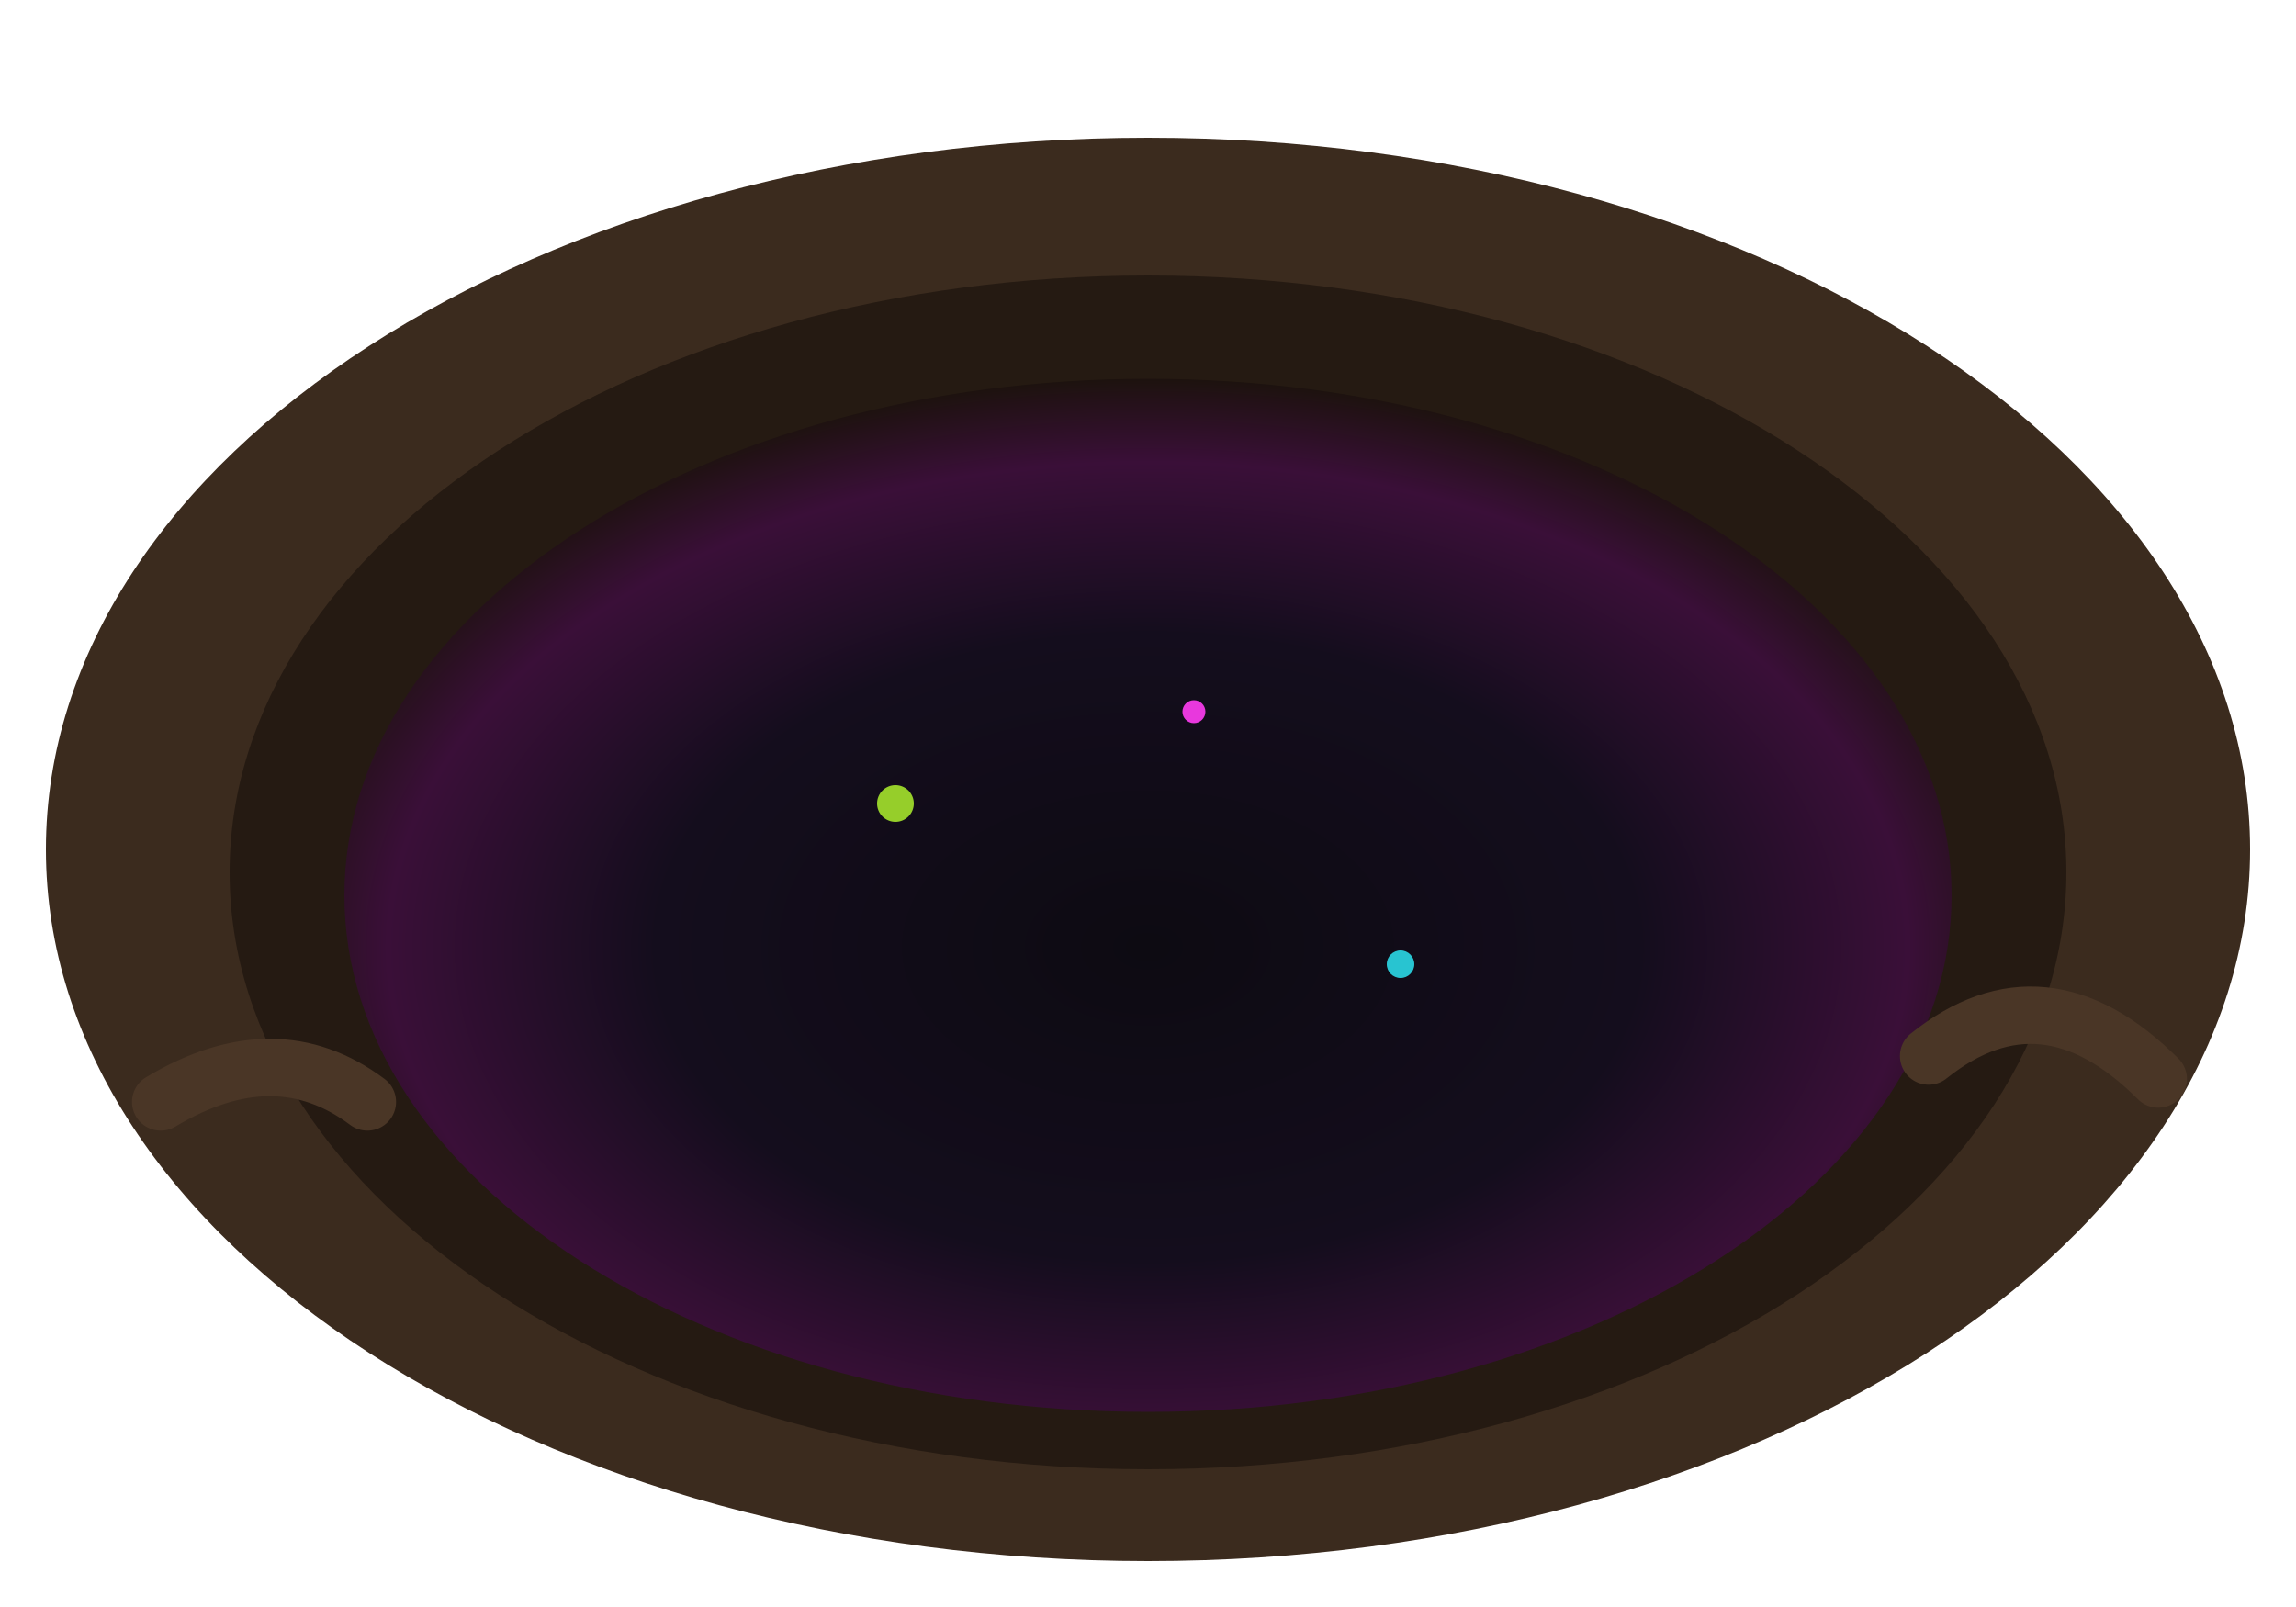
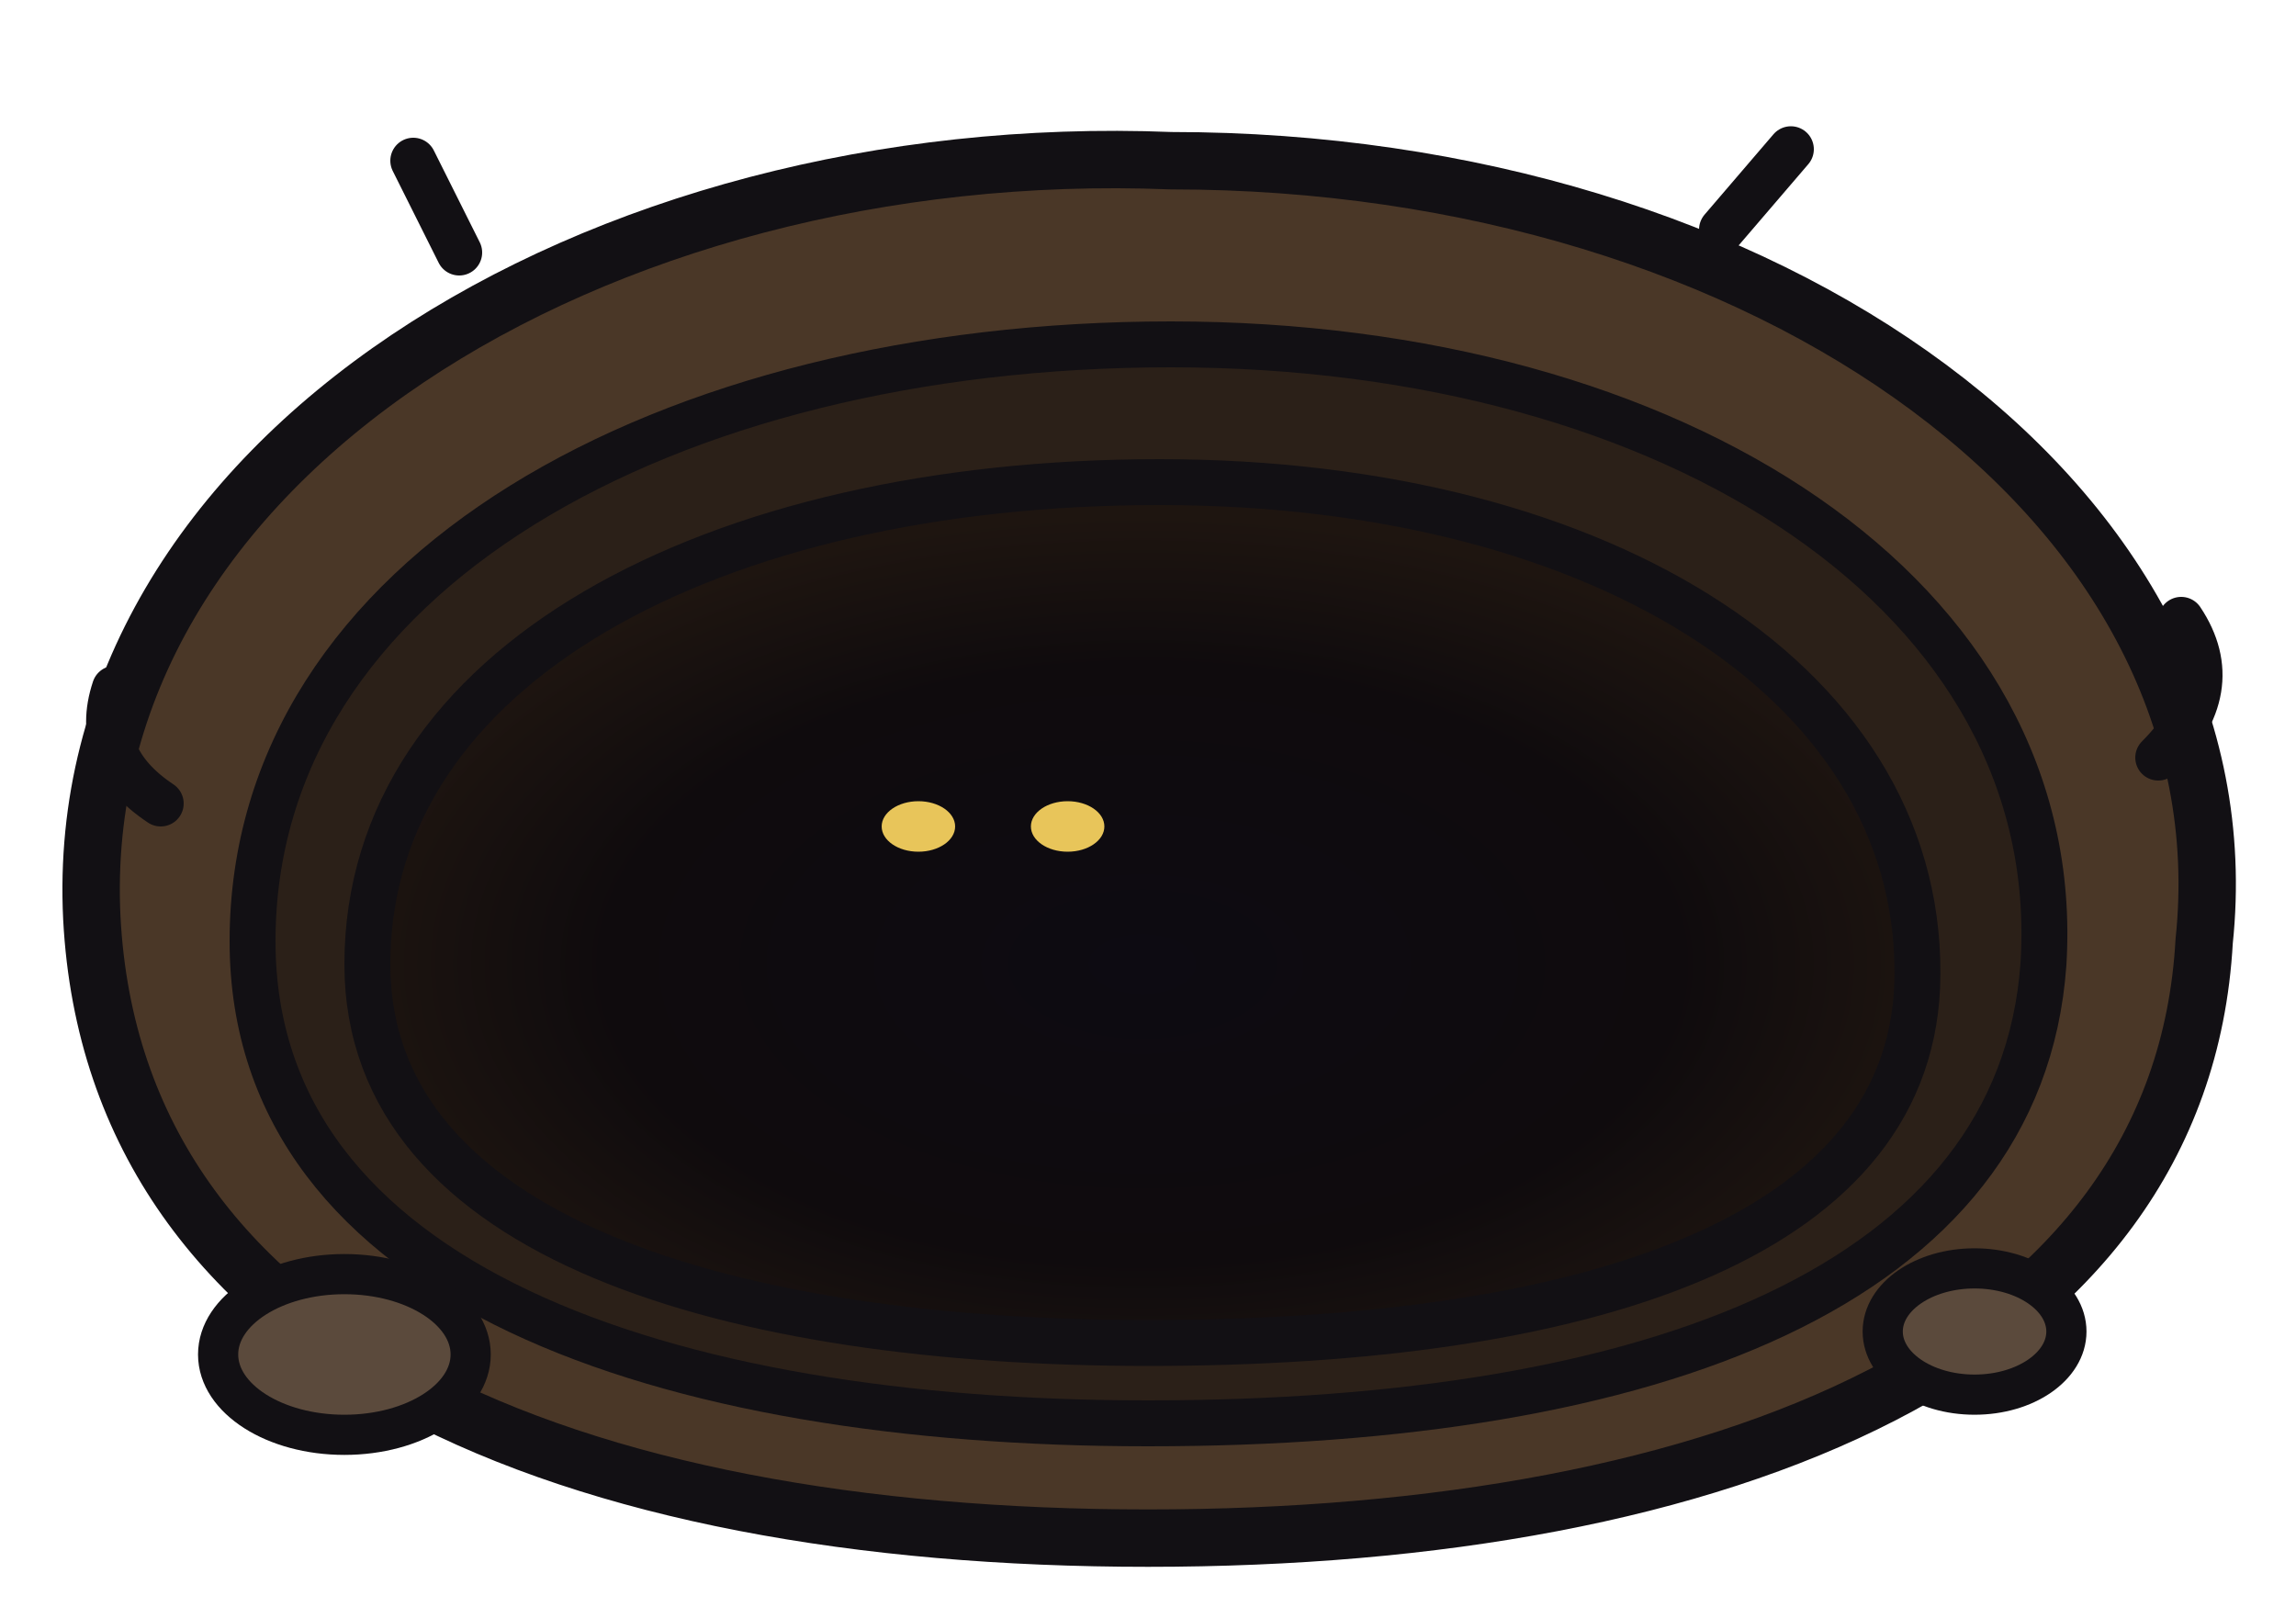
<svg xmlns="http://www.w3.org/2000/svg" viewBox="0 0 200 140" aria-hidden="true">
  <defs>
-     <radialGradient id="inside" cx="50%" cy="55%" r="55%">
+     <radialGradient id="inside" cx="50%" cy="56%" r="58%">
      <stop offset="0" stop-color="#0d0b12" />
-       <stop offset=".55" stop-color="#140d1d" />
-       <stop offset=".85" stop-color="#3a0f38" />
-       <stop offset="1" stop-color="#1c120d" />
+       <stop offset=".6" stop-color="#0f0b0d" />
+       <stop offset=".9" stop-color="#1e1510" />
    </radialGradient>
  </defs>
-   <ellipse cx="100" cy="74" rx="96" ry="62" fill="#3b2b1e" />
-   <ellipse cx="100" cy="76" rx="80" ry="52" fill="#251a12" />
-   <ellipse cx="100" cy="78" rx="70" ry="45" fill="url(#inside)" />
-   <circle cx="78" cy="70" r="1.6" fill="#b6ff2e" opacity=".8" />
-   <circle cx="122" cy="84" r="1.2" fill="#2ef2ff" opacity=".8" />
-   <circle cx="104" cy="62" r="1" fill="#ff3df2" opacity=".9" />
-   <path d="M14 96 q10 -6 18 0 M168 92 q10 -8 20 2" stroke="#4a3626" stroke-width="5" fill="none" stroke-linecap="round" />
+   <path d="M8 80 C6 40 52 12 102 14 C154 14 196 44 192 82 C190 118 150 134 100 134 C50 134 10 118 8 80Z" fill="#4a3727" stroke="#121014" stroke-width="5" stroke-linejoin="round" />
+   <path d="M22 82 C22 50 58 30 102 30 C146 30 180 52 178 84 C176 112 144 124 100 124 C58 124 22 112 22 82Z" fill="#2b2018" stroke="#121014" stroke-width="4" />
+   <path d="M32 84 C32 58 62 42 101 42 C140 42 168 60 167 86 C166 108 138 117 100 117 C64 117 32 108 32 84Z" fill="url(#inside)" stroke="#121014" stroke-width="4" />
+   <ellipse cx="80" cy="72" rx="3.2" ry="2.2" fill="#e8c55a" />
+   <ellipse cx="93" cy="72" rx="3.2" ry="2.2" fill="#e8c55a" />
+   <path d="M14 70 q-6 -4 -4 -10 M188 66 q6 -6 2 -12 M40 22 l-4 -8 M150 20 l6 -7" stroke="#121014" stroke-width="4" fill="none" stroke-linecap="round" />
+   <ellipse cx="30" cy="118" rx="11" ry="7" fill="#5b4a3c" stroke="#121014" stroke-width="3.5" />
+   <ellipse cx="172" cy="116" rx="8" ry="5.5" fill="#5b4a3c" stroke="#121014" stroke-width="3.5" />
</svg>
